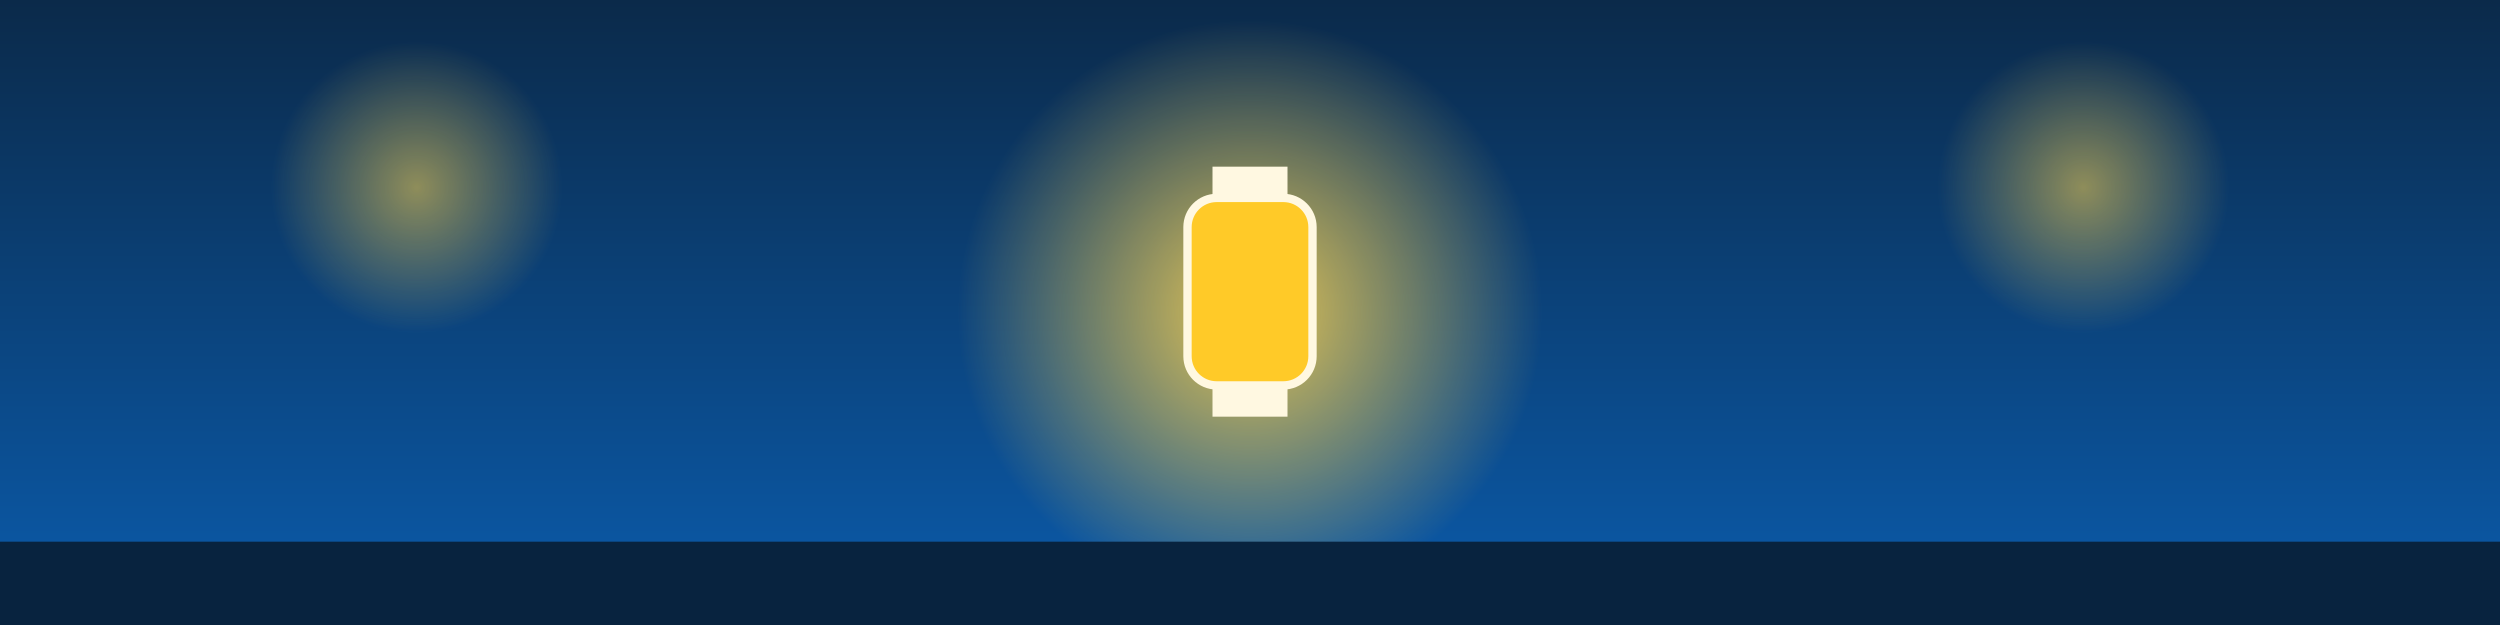
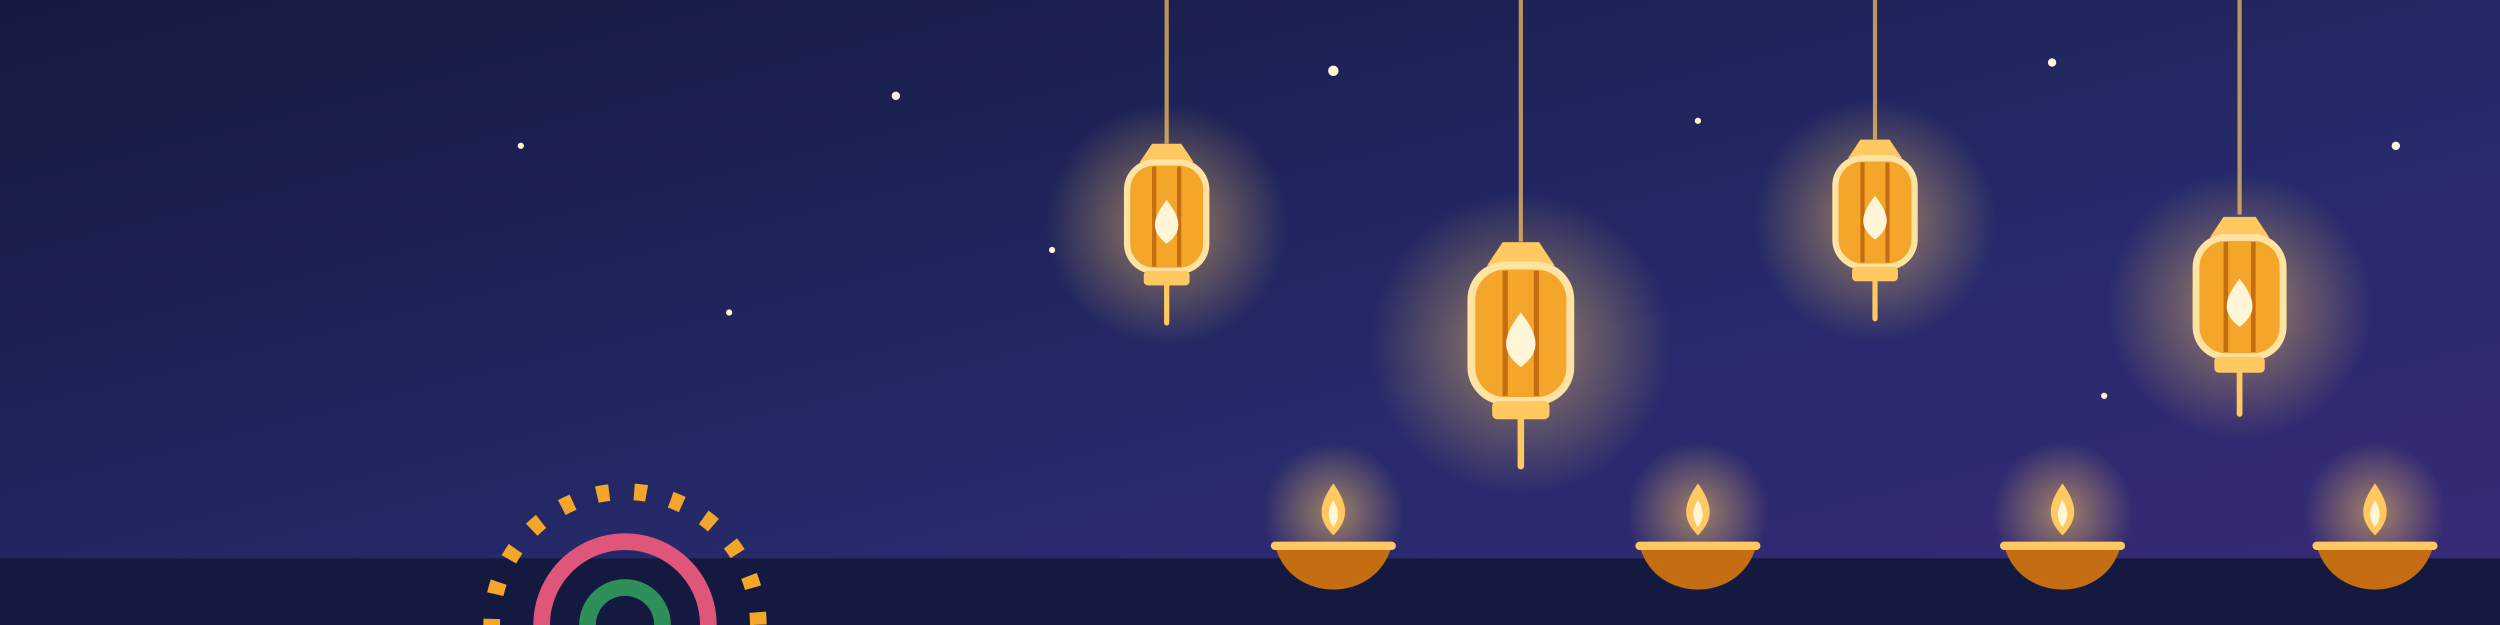
<svg xmlns="http://www.w3.org/2000/svg" width="1200" height="300" viewBox="0 0 1200 300">
  <defs>
-     <linearGradient id="sky" x1="0" y1="0" x2="0" y2="1">
-       <stop offset="0" stop-color="#0b2a4a" />
-       <stop offset="1" stop-color="#0b5cad" />
+     <linearGradient id="sky" x1="0" y1="0" x2="1" y2="1">
+       <stop offset="0" stop-color="#141a3f" />
+       <stop offset=".6" stop-color="#262a6b" />
+       <stop offset="1" stop-color="#3a2a78" />
    </linearGradient>
-     <radialGradient id="glow" cx="0.5" cy="0.5" r="0.5">
-       <stop offset="0" stop-color="#ffd54f" stop-opacity="0.9" />
-       <stop offset="1" stop-color="#ffd54f" stop-opacity="0" />
+     <radialGradient id="glow">
+       <stop offset="0" stop-color="#ffc861" stop-opacity=".55" />
+       <stop offset="1" stop-color="#ffc861" stop-opacity="0" />
    </radialGradient>
+     <g id="lan">
+       <circle r="58" fill="url(#glow)" />
+       <path d="M-13-30h26l-6-9h-14z" fill="#ffc861" />
+       <rect x="-19" y="-30" width="38" height="52" rx="13" fill="#f4a62a" stroke="#ffe3a3" stroke-width="3" />
+       <path d="M-6-28v48M6-28v48" stroke="#c46d12" stroke-width="2" />
+       <path d="M0-12c7 9 8 15 0 21c-8-6-7-12 0-21z" fill="#fff6d8" />
+       <rect x="-11" y="22" width="22" height="7" rx="2" fill="#ffc861" />
+       <path d="M0 29v18" stroke="#ffc861" stroke-width="2.5" stroke-linecap="round" />
+     </g>
+     <g id="diya">
+       <circle cy="-16" r="34" fill="url(#glow)" />
+       <path d="M-28 0h56c-4 15-17 21-28 21s-24-6-28-21z" fill="#c46d12" />
+       <path d="M-28 0h56" stroke="#ffc861" stroke-width="4" stroke-linecap="round" />
+       <path d="M0-30c7 10 8 17 0 25c-8-8-7-15 0-25z" fill="#ffc861" />
+       <path d="M0-22c3 5 3 9 0 13c-3-4-3-8 0-13z" fill="#fff6d8" />
+     </g>
  </defs>
  <rect width="1200" height="300" fill="url(#sky)" />
-   <circle cx="600" cy="150" r="140" fill="url(#glow)" />
-   <circle cx="200" cy="90" r="70" fill="url(#glow)" opacity="0.6" />
-   <circle cx="1000" cy="90" r="70" fill="url(#glow)" opacity="0.6" />
-   <g fill="#ffca28" stroke="#fff8e1" stroke-width="4">
-     <rect x="570" y="95" width="60" height="90" rx="14" />
+   <g fill="#fff6d8">
+     <circle cx="430" cy="46" r="2" />
+     <circle cx="505" cy="120" r="1.5" />
+     <circle cx="640" cy="34" r="2.5" />
+     <circle cx="815" cy="58" r="1.5" />
+     <circle cx="985" cy="30" r="2" />
+     <circle cx="1150" cy="70" r="2" />
+     <circle cx="350" cy="150" r="1.5" />
+     <circle cx="1010" cy="190" r="1.5" />
+     <circle cx="250" cy="70" r="1.5" />
  </g>
-   <rect x="582" y="80" width="36" height="15" fill="#fff8e1" />
-   <rect x="582" y="185" width="36" height="15" fill="#fff8e1" />
-   <rect x="0" y="260" width="1200" height="40" fill="#08233f" />
+   <g stroke="#ffc861" stroke-opacity=".7" stroke-width="2">
+     <path d="M560 0v69M730 0v116M900 0v67M1075 0v103" />
+   </g>
+   <use href="#lan" x="560" y="108" />
+   <use href="#lan" transform="translate(730 165) scale(1.25)" />
+   <use href="#lan" x="900" y="106" />
+   <use href="#lan" transform="translate(1075 147) scale(1.1)" />
+   <rect y="268" width="1200" height="32" fill="#141a3f" />
+   <g fill="none" stroke="#f4a62a" stroke-width="8">
+     <circle cx="300" cy="300" r="64" stroke-dasharray="6 12" />
+     <circle cx="300" cy="300" r="40" stroke="#e0567a" />
+     <circle cx="300" cy="300" r="18" stroke="#2f8f5b" />
+   </g>
+   <use href="#diya" x="640" y="262" />
+   <use href="#diya" x="815" y="262" />
+   <use href="#diya" x="990" y="262" />
+   <use href="#diya" x="1140" y="262" />
</svg>
